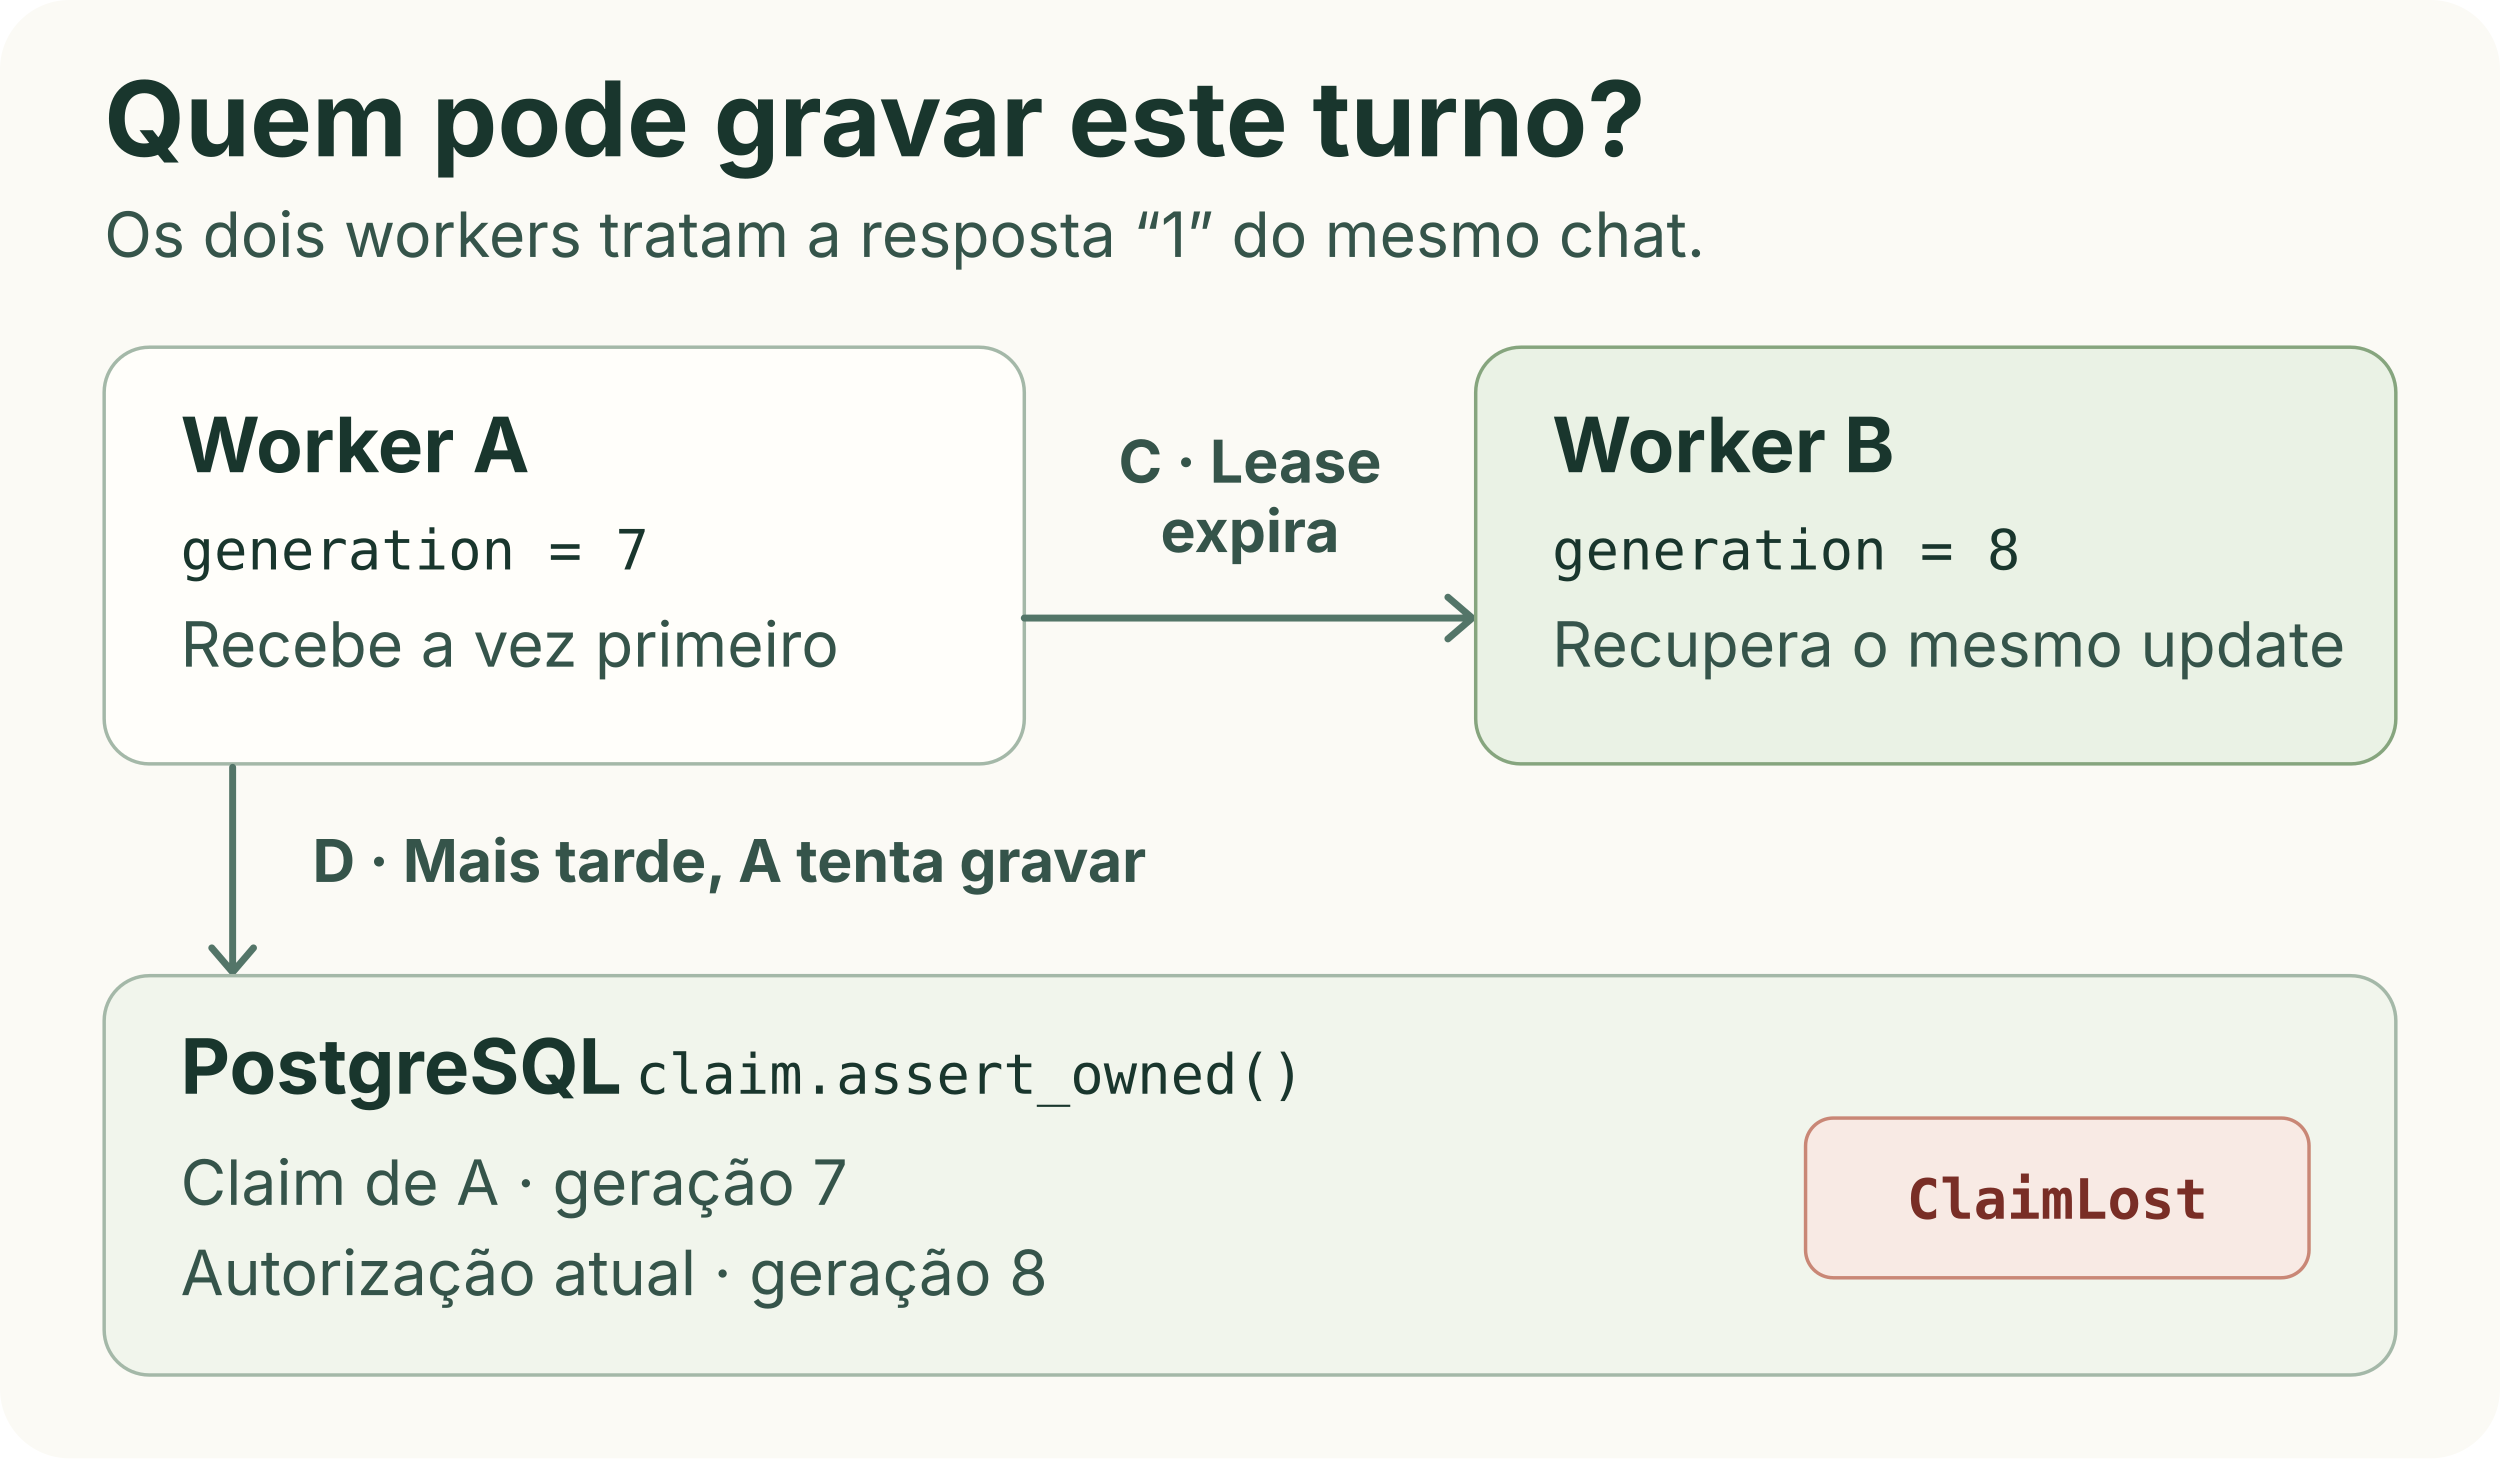
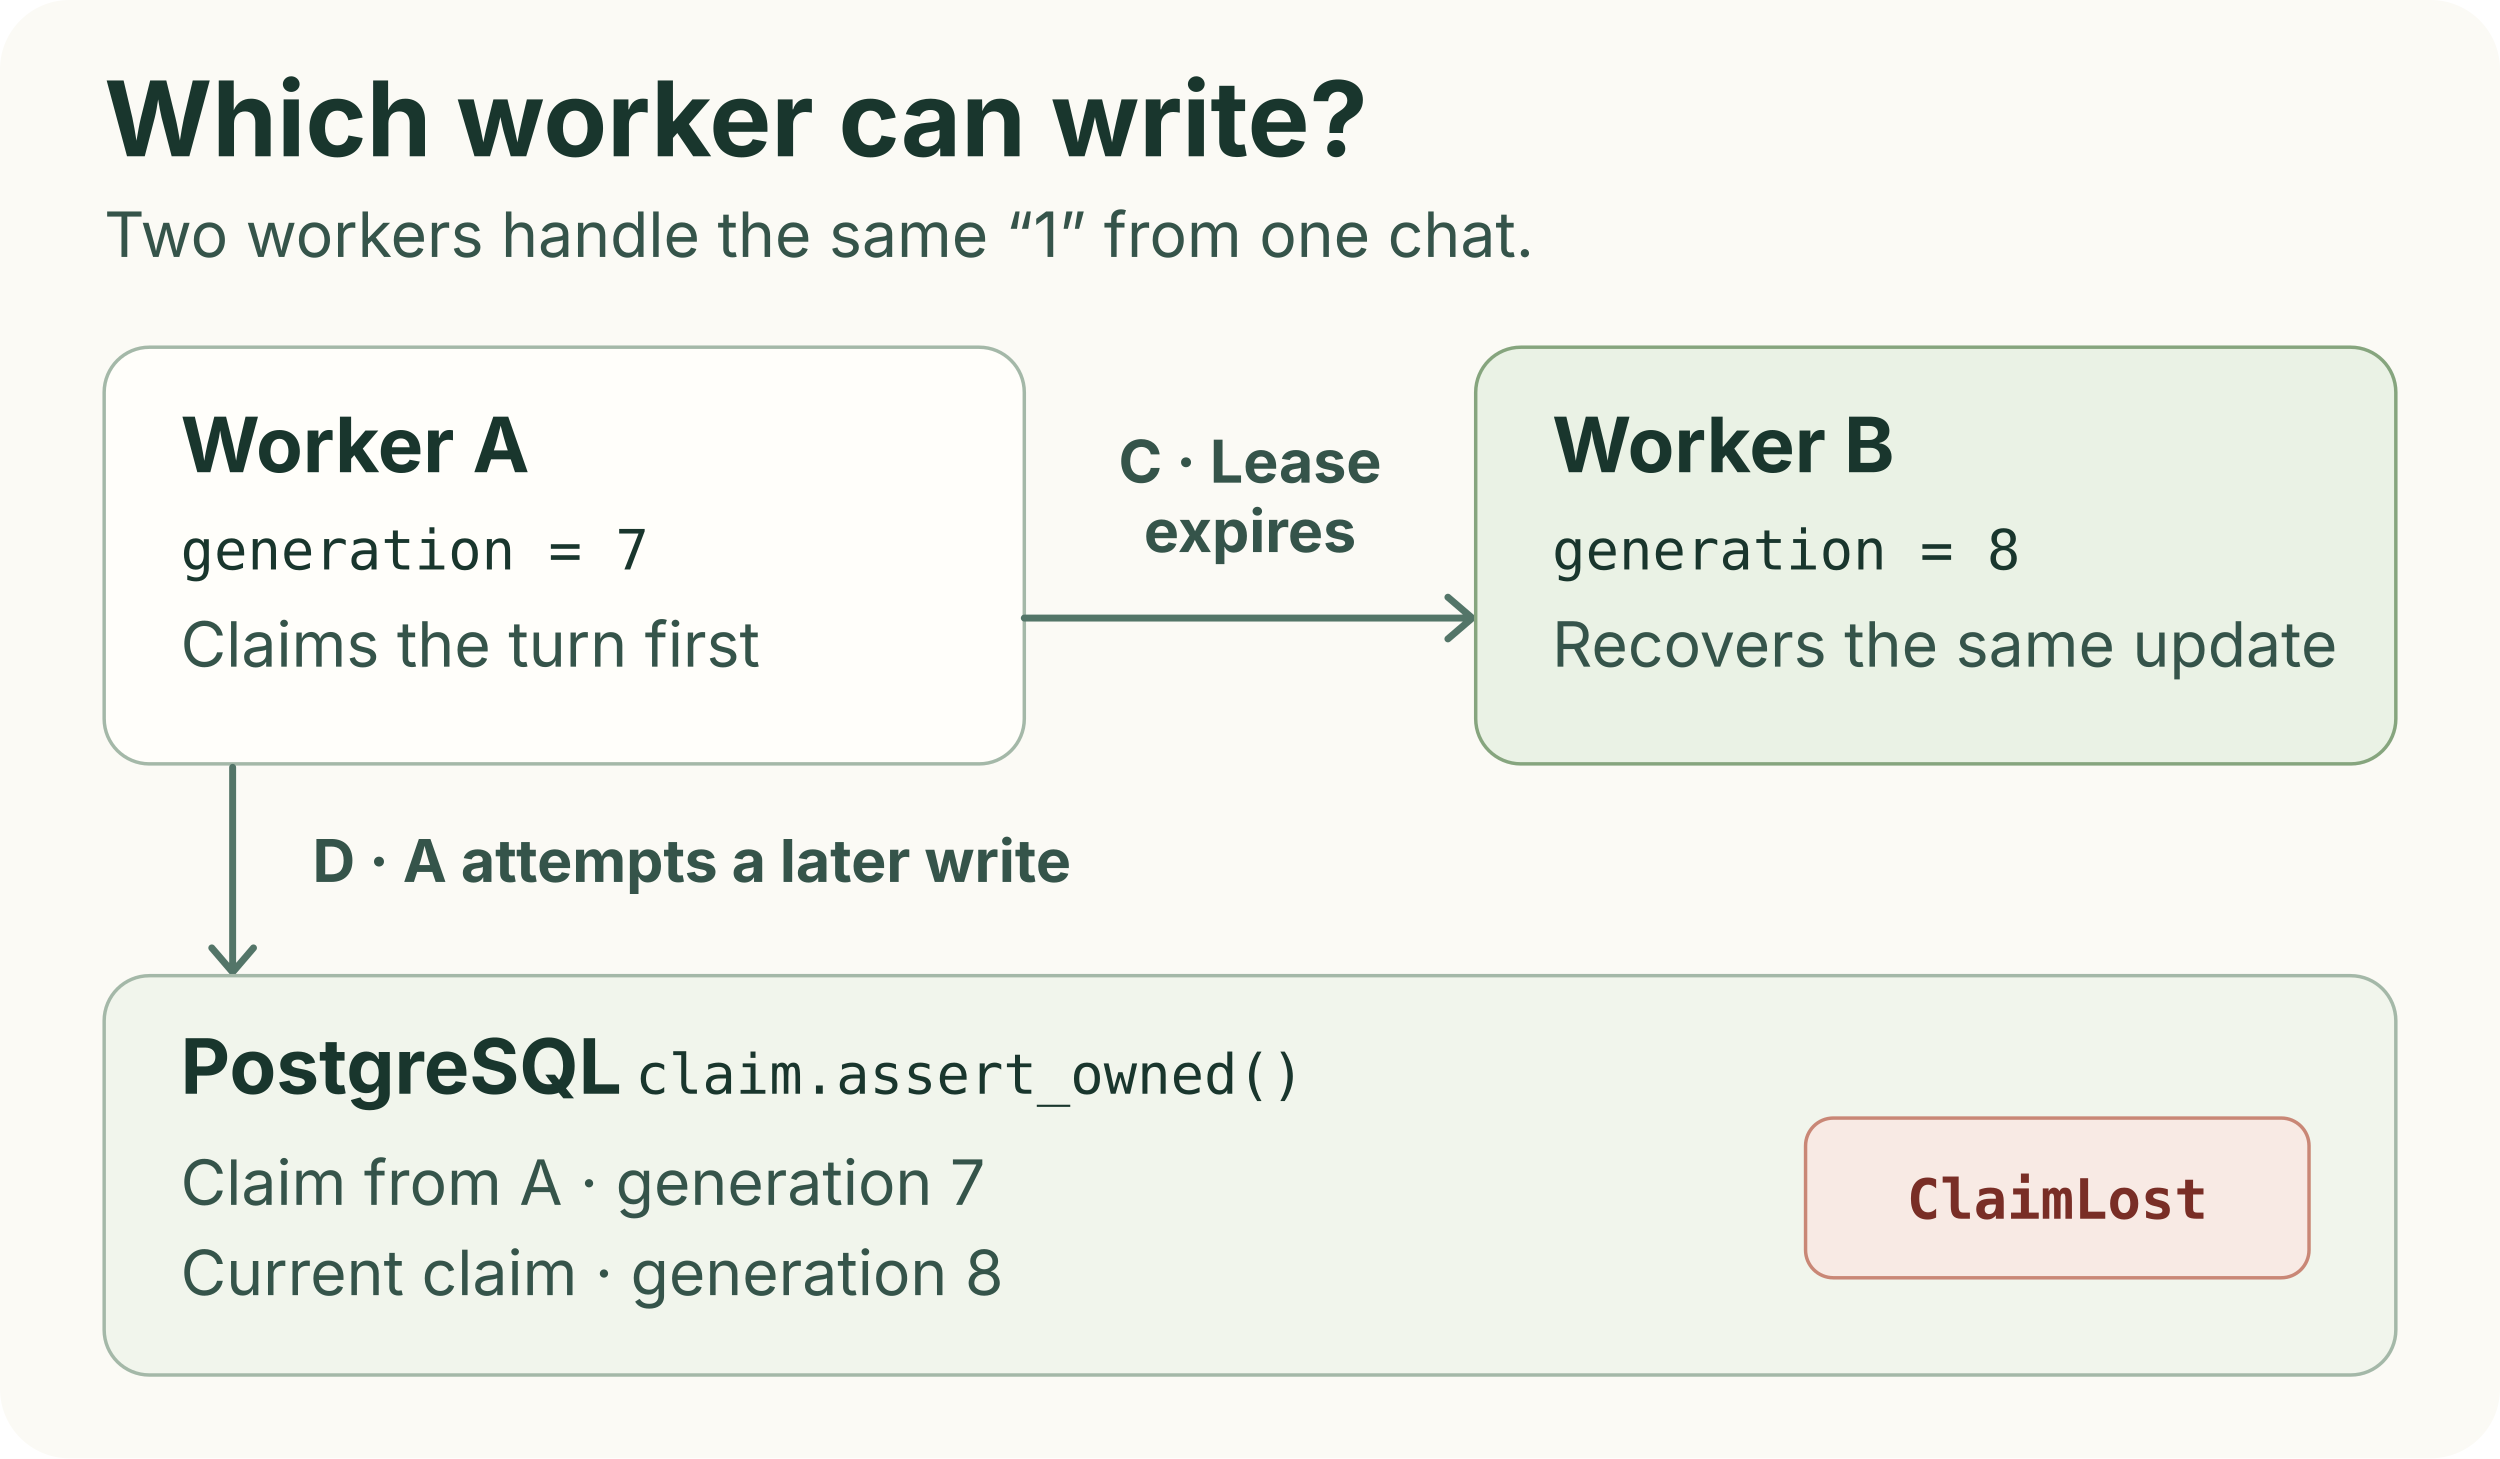
- <svg xmlns="http://www.w3.org/2000/svg" width="720" height="420" viewBox="0 0 720 420" role="img" aria-labelledby="title desc">
+ <svg xmlns="http://www.w3.org/2000/svg" width="720" height="420" viewBox="0 0 720 420" role="img" xml:lang="en" aria-labelledby="title desc">
  <style>
    text { font-family: Inter, Arial, sans-serif; fill: #19362d; }
    .title { font-size: 30px; font-weight: 700; }
    .heading { font-size: 22px; font-weight: 700; }
    .body { font-size: 18px; fill: #35544a; }
    .arrow-label { font-size: 17px; font-weight: 700; fill: #35544a; }
    .code { font-family: ui-monospace, Menlo, Consolas, monospace; font-size: 16px; }
    .error { fill: #792e26; font-weight: 700; }
    .arrow { fill: none; stroke: #537568; stroke-width: 2; stroke-linecap: round; stroke-linejoin: round; }
  </style>
  <rect width="720" height="420" rx="20" fill="#fbfaf5" />
-   <text class="title" x="30" y="45">Quem pode gravar este turno?</text>
-   <text class="body" x="30" y="74">Os dois workers tratam a resposta “1” do mesmo chat.</text>
+   <text class="title" x="30" y="45">Which worker can write?</text>
+   <text class="body" x="30" y="74">Two workers handle the same “1” from one chat.</text>
  <rect x="30" y="100" width="265" height="120" rx="13" fill="#fffefa" stroke="#a4b8a8" />
  <text class="heading" x="52" y="136">Worker A</text>
  <text class="code" x="52" y="164">generation = 7</text>
-   <text class="body" x="52" y="192">Recebe a vez primeiro</text>
+   <text class="body" x="52" y="192">Claims the turn first</text>
  <path class="arrow" d="M295 178h129m-7-6 7 6-7 6" />
  <text class="arrow-label" x="360" y="139" text-anchor="middle">C · Lease</text>
-   <text class="arrow-label" x="360" y="159" text-anchor="middle">expira</text>
+   <text class="arrow-label" x="360" y="159" text-anchor="middle">expires</text>
  <rect x="425" y="100" width="265" height="120" rx="13" fill="#eaf2e5" stroke="#86a57e" />
  <text class="heading" x="447" y="136">Worker B</text>
  <text class="code" x="447" y="164">generation = 8</text>
-   <text class="body" x="447" y="192">Recupera o mesmo update</text>
+   <text class="body" x="447" y="192">Recovers the same update</text>
  <path class="arrow" d="M67 221v59m-6-7 6 7 6-7" />
-   <text class="arrow-label" x="90" y="254">D · Mais tarde, A tenta gravar</text>
+   <text class="arrow-label" x="90" y="254">D · A attempts a later write</text>
  <rect x="30" y="281" width="660" height="115" rx="13" fill="#f1f5ec" stroke="#a4b8a8" />
  <text class="heading" x="52" y="315">PostgreSQL</text>
  <text class="code" x="183" y="315">claim.assert_owned()</text>
-   <text class="body" x="52" y="347">Claim de A · geração 7</text>
-   <text class="body" x="52" y="373">Autorização atual · geração 8</text>
+   <text class="body" x="52" y="347">Claim from A · generation 7</text>
+   <text class="body" x="52" y="373">Current claim · generation 8</text>
  <rect x="520" y="322" width="145" height="46" rx="8" fill="#f8eae4" stroke="#c98776" />
  <text class="code error" x="592.5" y="351" text-anchor="middle">ClaimLost</text>
</svg>
